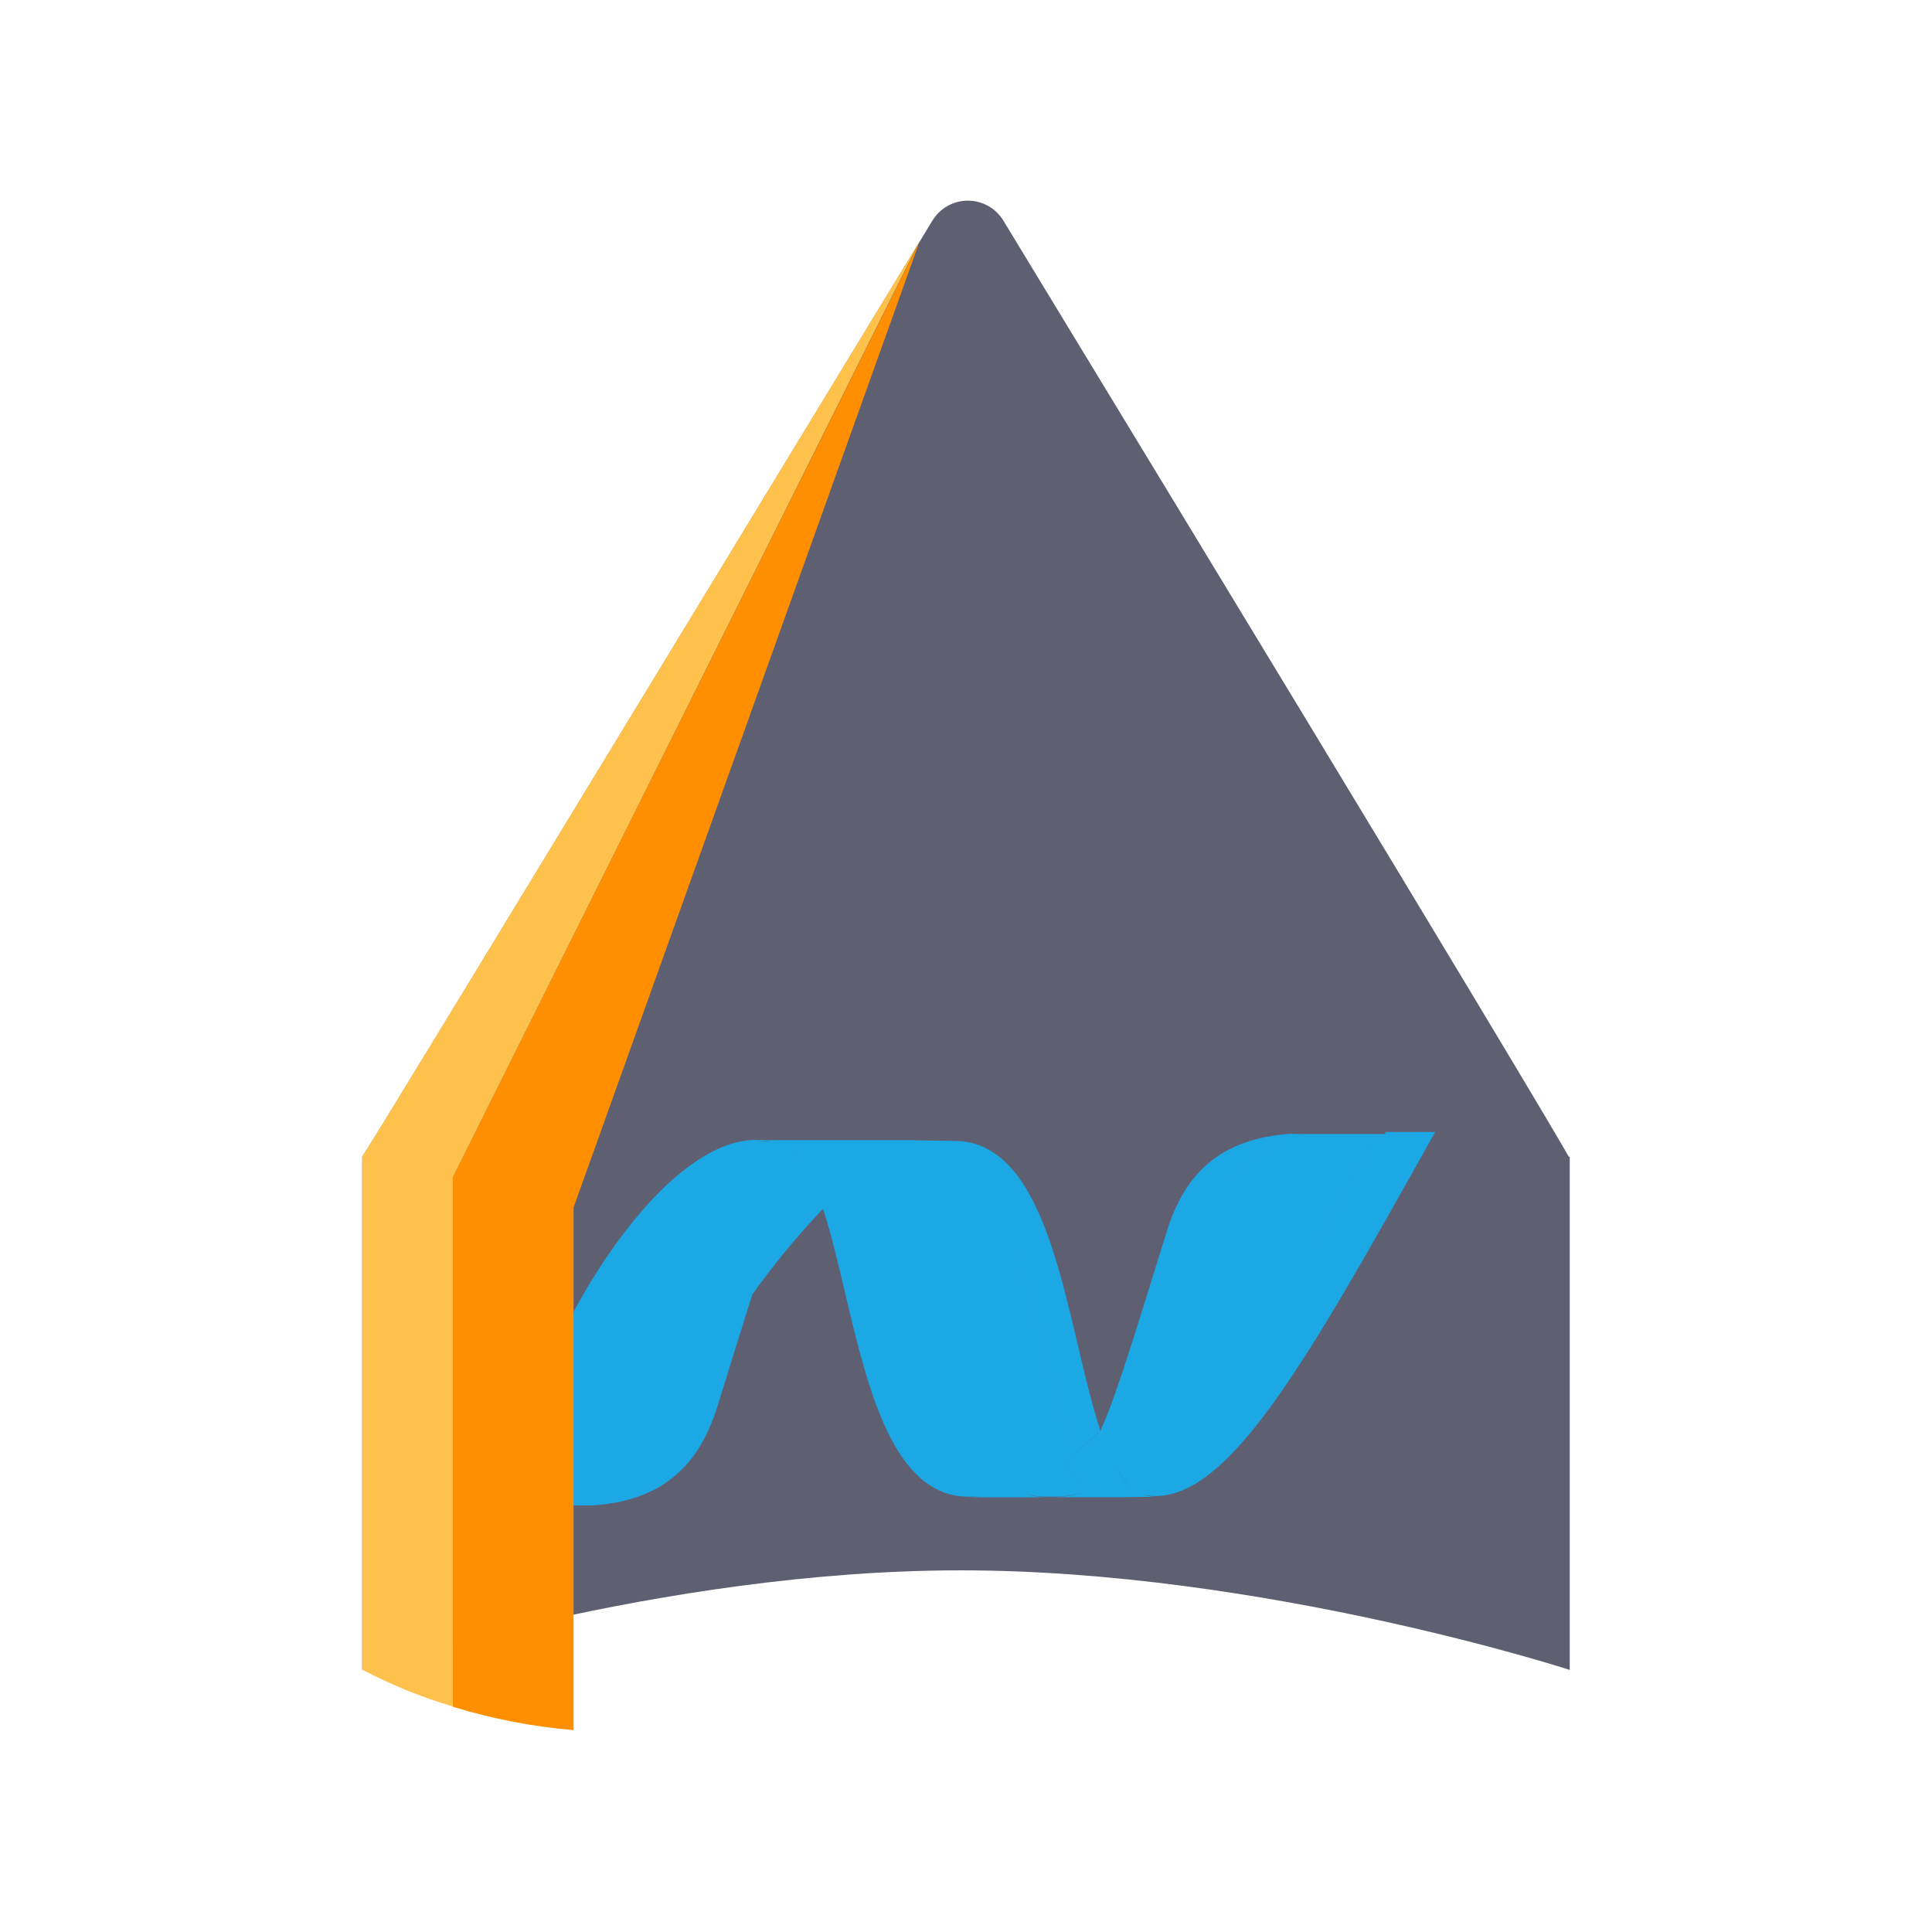
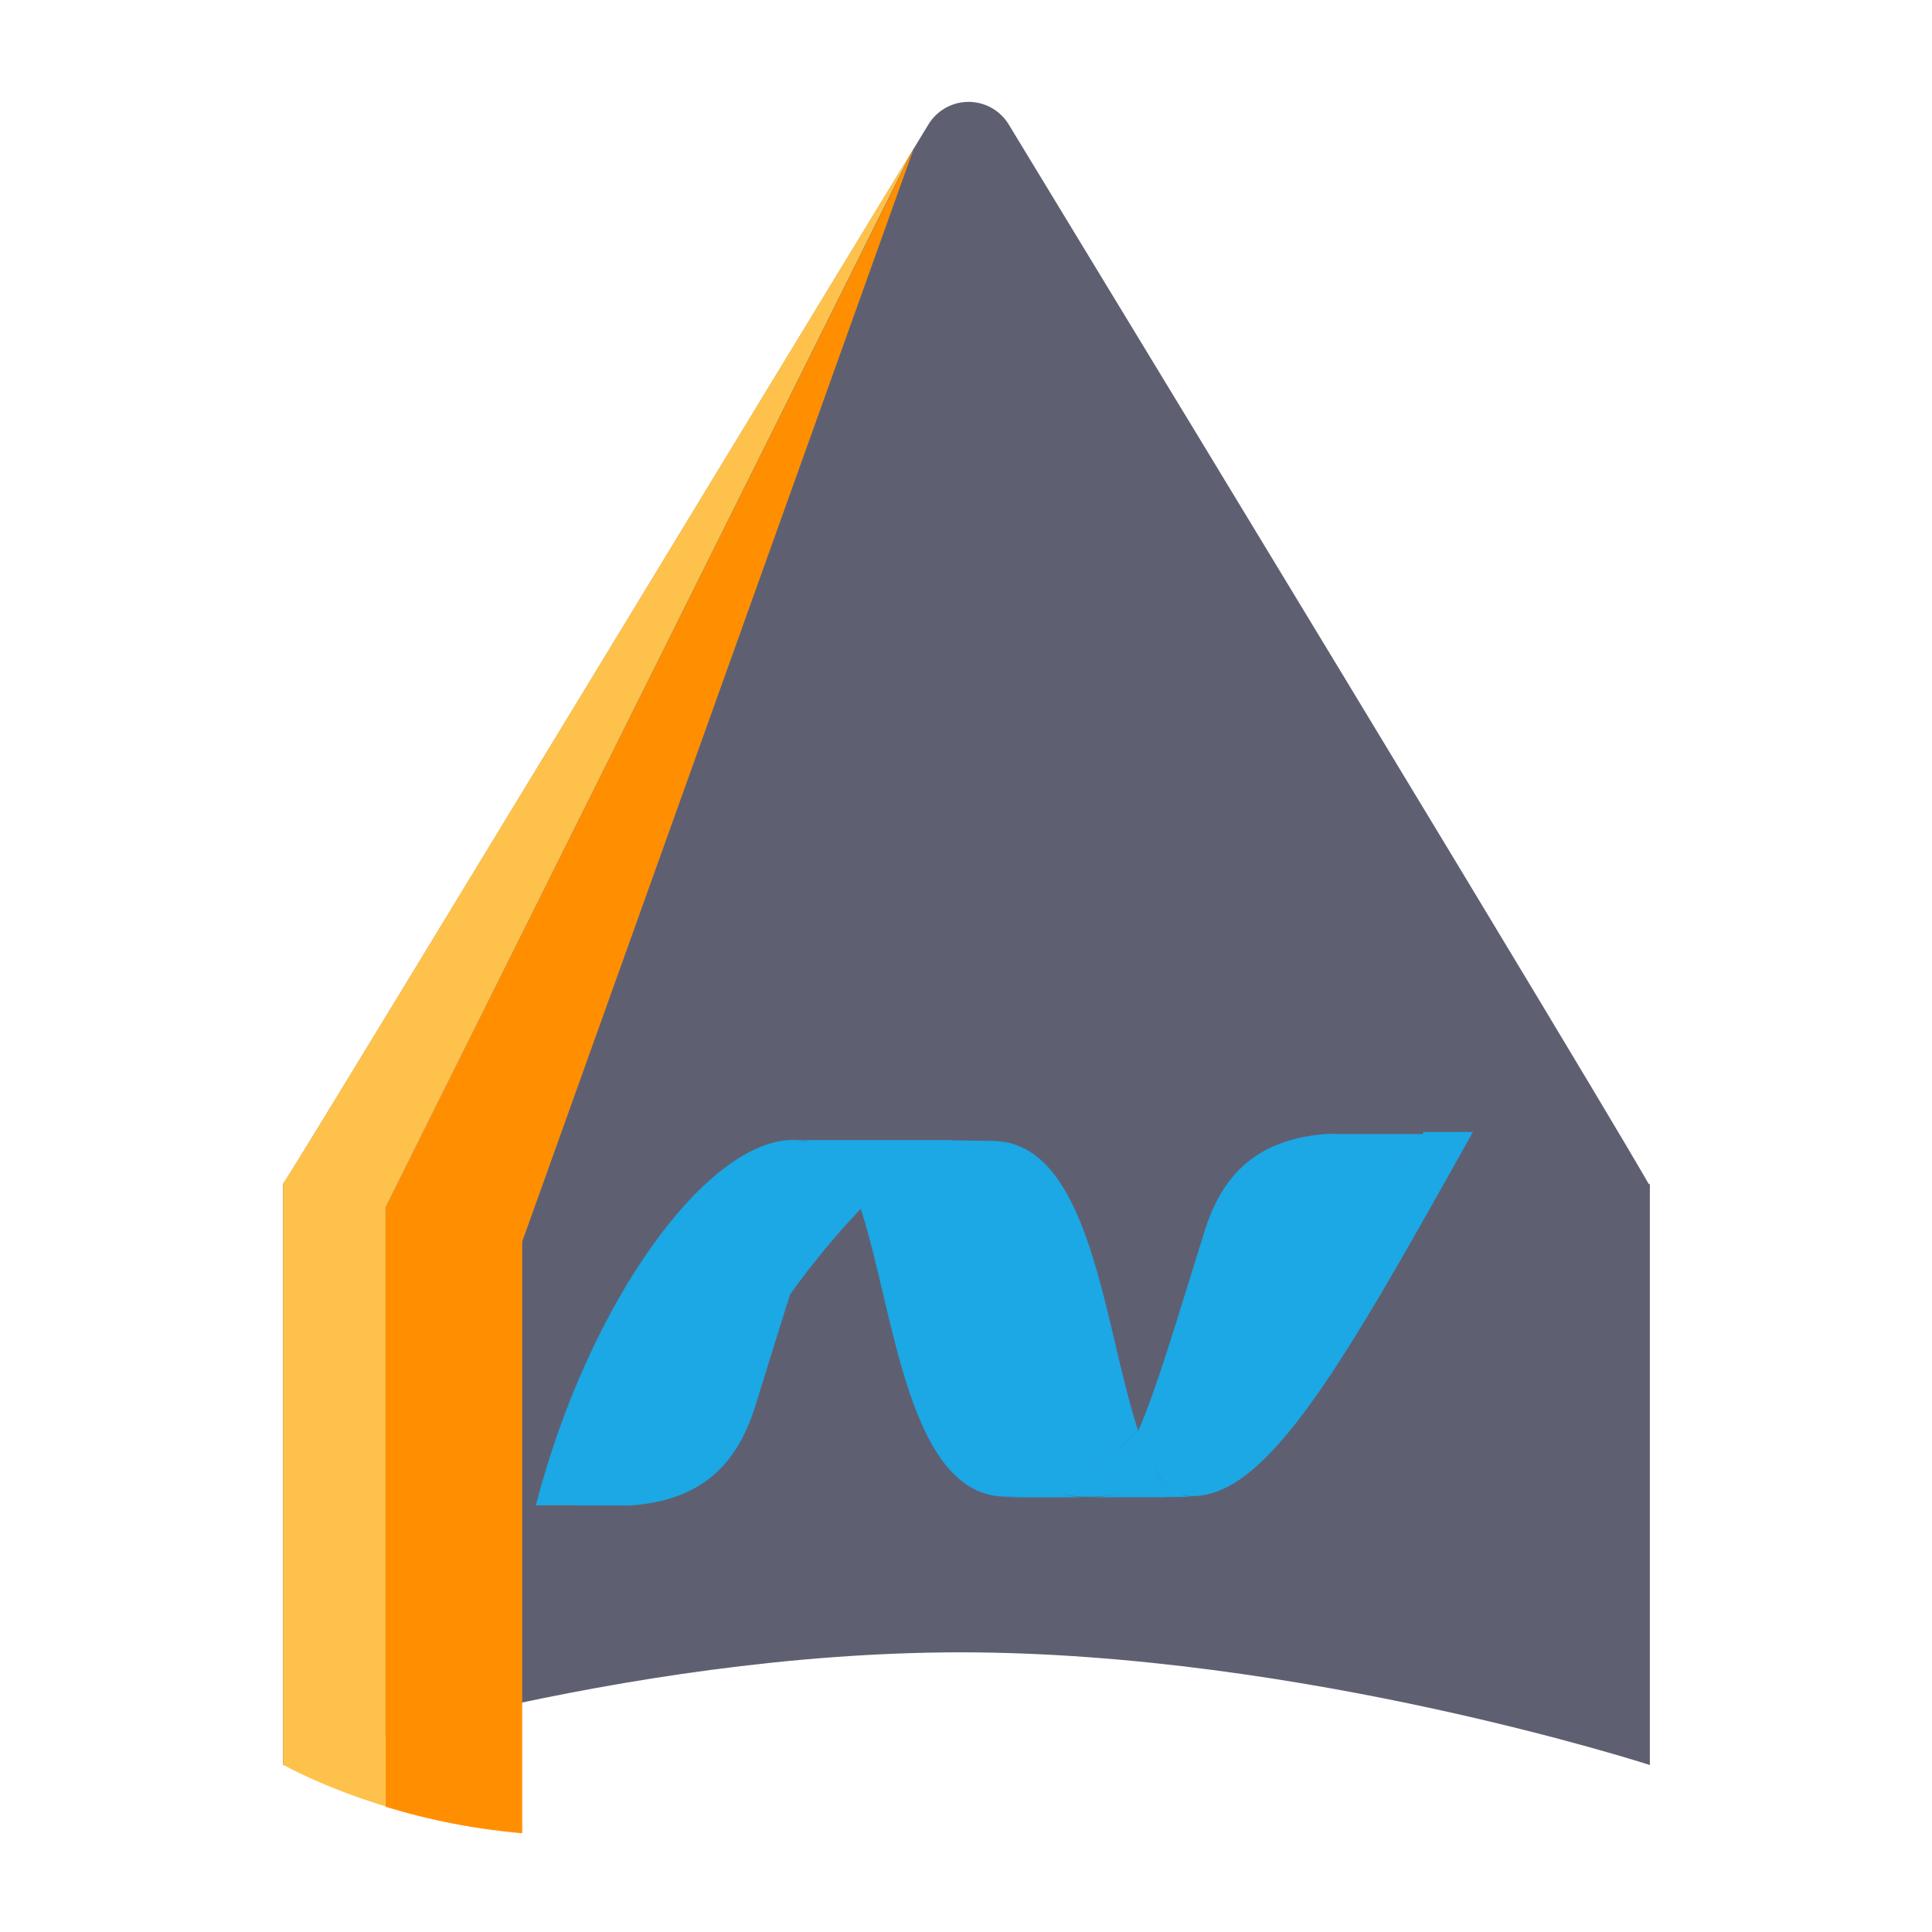
<svg xmlns="http://www.w3.org/2000/svg" width="512" height="512" viewBox="0 0 512 512">
  <defs>
-     <clipPath id="b">
+     <clipPath id="a">
+       <rect width="362.232" height="458.826" fill="none" />
+     </clipPath>
+     <clipPath id="c">
      <rect width="512" height="512" />
    </clipPath>
  </defs>
-   <g id="a" clip-path="url(#b)">
-     <path d="M0,389.365v-136c2.4-3.49,19.735-32,151.1-248.08a11,11,0,0,1,18.8,0c131.366,216.078,147.883,244.589,149.848,248.08H320v136s-81.383-26.383-161.383-26.383S0,389.365,0,389.365Z" transform="translate(96 53.175)" fill="#5e6072" />
-     <path d="M63.043,15.1q.517-.241,1.05-.445C63.749,14.79,63.4,14.95,63.043,15.1Zm-51.11,94.254H25.293c.042,0,.092.05.143.042,19.98-1.025,29.239-11.36,33.894-26.248,3.621-11.553,6.587-21.274,9.192-29.441v.008l.092-.294A211.276,211.276,0,0,1,87.224,30.846h.134c8.948,27.365,12.4,76.19,38.574,76.19a31.883,31.883,0,0,0,3.226-.084A30.958,30.958,0,0,1,126,107.2h20.787a20.694,20.694,0,0,1-6.688-1.21,20.719,20.719,0,0,0,6.688,1.05,31.9,31.9,0,0,0,9.881-1.21,31.614,31.614,0,0,1-9.881,1.361h20.871l.008-.042,7.671-.076a8.7,8.7,0,0,1-2.781-.471l.034-.042a9.366,9.366,0,0,0,2.731.311c20.19,0,40.548-36.255,74.232-96.48H236.326l.008.538h-2.462c-12.418,22.047-21.1,40.884-28.458,55.941,7.369-15.073,16.039-33.894,28.449-55.941H213.658c-.672,0-1.319-.092-1.966-.05l-.008-.042c-19.5,1.176-28.626,11.074-33.213,25.769-8.032,25.677-12.9,42.3-17.577,52.908h0c0,.025-.017.025-.017.034v-.025a86.557,86.557,0,0,1-10.007,8.326,37.639,37.639,0,0,0,2.974,3.21,22.766,22.766,0,0,0,5.058,3.781h-.008a23.005,23.005,0,0,1-5.066-3.781,39.05,39.05,0,0,1-2.974-3.21q1.752-1.238,3.428-2.579c-6.293-13.939-9.948-37.624-16.728-56.067,6.78,18.434,10.444,42.128,16.728,56.067q3.277-2.609,6.562-5.755c-9.091-27.239-12.351-76.761-38.7-76.761v-.013l-10.36-.139c1.647,0,3.2.462,4.68.462-1.479,0-3.033-.462-4.672-.462-.143,0-.286-.034-.428-.025.143,0,.286-.05.428-.05H70.118c-.235,0-.471-.034-.714-.034C46.668,12.5,15.336,55,1.221,109.321h10.7ZM210.767,12.74A30.093,30.093,0,0,0,195.291,23.47,30.059,30.059,0,0,1,210.767,12.74Zm-31.86,91.3-.193.1-.286.143-.017.008.5-.244Zm-2.764,1.227a.371.371,0,0,1,.134-.05l-.126.05-.277.1Zm-.328.134h0Zm-2.1.706q.337-.114.681-.21l.252-.092c.092-.034.185-.05.26-.084l.218-.084.538-.185a.092.092,0,0,0,.067-.025l-.059.025-.529.185-.218.076a1.9,1.9,0,0,1-.26.084c-.076.034-.168.05-.26.092l-.227.076q-.229.06-.454.134l-.034.008.025-.008ZM64.093,14.715v-.067l.059.067a3.791,3.791,0,0,0-1.319.5l.21-.1q-.534.229-1.059.479c-.185.092-.378.176-.563.277ZM65.169,14.177Zm3.016-.907c-.059.034-.1.16-.151.16l-1.109.294c-.042,0-.076.034-.126.042l-.311.092a2.769,2.769,0,0,1,.311-.109c.05,0,.092-.042.126-.042l1.109-.294c.05,0,.092-.151.151-.151.1-.034.2-.168.311-.176-.109.008-.21.176-.311.193Zm.487-.05a.73.73,0,0,1-.16.084.673.673,0,0,1,.16-.109c.109-.034.21-.118.328-.118-.118,0-.218.126-.328.143Zm4.058-.134a3.466,3.466,0,0,0-.588-.017h-.017a4.577,4.577,0,0,1,.588,0l.067-.008C72.764,13.068,72.756,13.085,72.731,13.085Zm.521-.26c-.487,0-.966.1-1.462.134.067,0,.134.084.2.1-.126-.017-.252-.092-.378-.1a1.343,1.343,0,0,1,.176-.042l-.067-.017a.336.336,0,0,0-.1-.05v.042c-.538.034-.5.042-.739.067l-.034-.042c-.067,0-.118.034-.176.034a1.2,1.2,0,0,1-.3.042.332.332,0,0,0-.176.034,2.3,2.3,0,0,1-.311.067l-.025.008h.025a1.4,1.4,0,0,0,.311-.076c.059,0,.118-.042.176-.042a1.894,1.894,0,0,0,.3-.05.332.332,0,0,0,.168-.034l.6-.059.118.008c.571-.05,1.126-.067,1.689-.067Zm1.353.588q-.57-.147-1.151-.244l-.1-.025q.626.112,1.243.269l.034.008h-.017Zm8.226,6.57-.008.008a19.274,19.274,0,0,0-3.932-4.907l.059.034a19.759,19.759,0,0,1,3.873,4.873ZM84.678,23.545Zm21.1-10.225-.008.008Zm-14.8,14.3-.034-.067ZM110.346,15.025ZM116.488,13.311ZM134.67,105.86Zm25.475-1.655-.176.092.185-.1Zm5.26,2.714,1.059.092q-.53-.039-1.059-.092Zm-.168-7.133.008-.042.008-.008a18.709,18.709,0,0,0,4.428,5.369,17.921,17.921,0,0,1-4.436-5.318Zm3.747,7.226a.393.393,0,0,1-.193.034h-.017a.378.378,0,0,0,.193-.034,1.536,1.536,0,0,0,.386-.034h.017A1.536,1.536,0,0,1,168.984,107.011Zm1.588-.176c-.143.025-.294.034-.445.067-.042,0-.084.034-.126.034h-.034a3.418,3.418,0,0,1-.412.042h-.017c.134,0,.277-.034.412-.042h.034c.042,0,.084-.034.126-.034a4.393,4.393,0,0,1,.445-.067h.017Z" transform="translate(130.779 289.604)" fill="#1ca7e5" />
-     <path d="M24,399.131V258.826L147.548,11.13l.1-.172L56,266.825V405.332A153.49,153.49,0,0,1,24,399.131Z" transform="translate(96 53.175)" fill="#ff8f00" />
-     <path d="M0,389.365v-136l.051-.075h0l.018-.029c2.637-3.894,20.537-33.333,147.354-241.929L24,258.913V399.131A128.272,128.272,0,0,1,0,389.365Z" transform="translate(96 53.087)" fill="#fec14c" />
+   <g id="b" clip-path="url(#c)">
+     <g transform="translate(75 27)" clip-path="url(#a)">
+       <path d="M0,440.751V286.8c2.719-3.951,22.34-36.225,171.042-280.82a12.451,12.451,0,0,1,21.279,0c148.7,244.594,167.4,276.868,169.624,280.82h.287V440.751s-92.123-29.865-182.681-29.865S0,440.751,0,440.751Z" transform="translate(0 0)" fill="#5e6072" />
+       <path d="M24,450.359V291.537L163.853,11.153l.118-.194L60.224,300.592V457.379A173.747,173.747,0,0,1,24,450.359Z" transform="translate(3.167 1.446)" fill="#ff8f00" />
+       <path d="M0,439.256V285.307l.058-.085h0l.02-.033c2.985-4.408,23.247-37.732,166.8-273.857L27.168,291.587V450.31C10.295,445.151,0,439.256,0,439.256Z" transform="translate(0 1.397)" fill="#fec14c" />
+     </g>
+     <path d="M63.043,15.1q.517-.241,1.05-.445C63.749,14.79,63.4,14.95,63.043,15.1Zm-51.11,94.254H25.293c.042,0,.092.05.143.042,19.98-1.025,29.239-11.36,33.894-26.248,3.621-11.553,6.587-21.274,9.192-29.441v.008l.092-.294A211.276,211.276,0,0,1,87.224,30.846h.134c8.948,27.365,12.4,76.19,38.574,76.19a31.883,31.883,0,0,0,3.226-.084A30.958,30.958,0,0,1,126,107.2h20.787a20.694,20.694,0,0,1-6.688-1.21,20.719,20.719,0,0,0,6.688,1.05,31.9,31.9,0,0,0,9.881-1.21,31.614,31.614,0,0,1-9.881,1.361h20.871l.008-.042,7.671-.076a8.7,8.7,0,0,1-2.781-.471l.034-.042a9.366,9.366,0,0,0,2.731.311c20.19,0,40.548-36.255,74.232-96.48H236.326l.008.538h-2.462c-12.418,22.047-21.1,40.884-28.458,55.941,7.369-15.073,16.039-33.894,28.449-55.941H213.658c-.672,0-1.319-.092-1.966-.05l-.008-.042c-19.5,1.176-28.626,11.074-33.213,25.769-8.032,25.677-12.9,42.3-17.577,52.908h0c0,.025-.017.025-.017.034v-.025a86.557,86.557,0,0,1-10.007,8.326,37.639,37.639,0,0,0,2.974,3.21,22.766,22.766,0,0,0,5.058,3.781h-.008a23.005,23.005,0,0,1-5.066-3.781,39.05,39.05,0,0,1-2.974-3.21q1.752-1.238,3.428-2.579c-6.293-13.939-9.948-37.624-16.728-56.067,6.78,18.434,10.444,42.128,16.728,56.067q3.277-2.609,6.562-5.755c-9.091-27.239-12.351-76.761-38.7-76.761v-.013l-10.36-.139c1.647,0,3.2.462,4.68.462-1.479,0-3.033-.462-4.672-.462-.143,0-.286-.034-.428-.025.143,0,.286-.05.428-.05H70.118c-.235,0-.471-.034-.714-.034C46.668,12.5,15.336,55,1.221,109.321h10.7ZM210.767,12.74A30.093,30.093,0,0,0,195.291,23.47,30.059,30.059,0,0,1,210.767,12.74Zm-31.86,91.3-.193.1-.286.143-.017.008.5-.244Zm-2.764,1.227a.371.371,0,0,1,.134-.05l-.126.05-.277.1Zm-.328.134h0Zm-2.1.706q.337-.114.681-.21l.252-.092c.092-.034.185-.05.26-.084l.218-.084.538-.185a.092.092,0,0,0,.067-.025l-.059.025-.529.185-.218.076a1.9,1.9,0,0,1-.26.084c-.076.034-.168.05-.26.092l-.227.076q-.229.06-.454.134l-.034.008.025-.008ZM64.093,14.715v-.067l.059.067a3.791,3.791,0,0,0-1.319.5l.21-.1q-.534.229-1.059.479c-.185.092-.378.176-.563.277ZM65.169,14.177Zm3.016-.907c-.059.034-.1.16-.151.16l-1.109.294c-.042,0-.076.034-.126.042l-.311.092a2.769,2.769,0,0,1,.311-.109c.05,0,.092-.042.126-.042l1.109-.294c.05,0,.092-.151.151-.151.1-.034.2-.168.311-.176-.109.008-.21.176-.311.193Zm.487-.05a.73.73,0,0,1-.16.084.673.673,0,0,1,.16-.109c.109-.034.21-.118.328-.118-.118,0-.218.126-.328.143Zm4.058-.134a3.466,3.466,0,0,0-.588-.017h-.017a4.577,4.577,0,0,1,.588,0l.067-.008C72.764,13.068,72.756,13.085,72.731,13.085Zm.521-.26c-.487,0-.966.1-1.462.134.067,0,.134.084.2.1-.126-.017-.252-.092-.378-.1a1.343,1.343,0,0,1,.176-.042l-.067-.017a.336.336,0,0,0-.1-.05v.042c-.538.034-.5.042-.739.067l-.034-.042c-.067,0-.118.034-.176.034a1.2,1.2,0,0,1-.3.042.332.332,0,0,0-.176.034,2.3,2.3,0,0,1-.311.067l-.025.008h.025a1.4,1.4,0,0,0,.311-.076c.059,0,.118-.042.176-.042a1.894,1.894,0,0,0,.3-.05.332.332,0,0,0,.168-.034l.6-.059.118.008c.571-.05,1.126-.067,1.689-.067Zm1.353.588q-.57-.147-1.151-.244l-.1-.025q.626.112,1.243.269l.034.008h-.017Zm8.226,6.57-.008.008a19.274,19.274,0,0,0-3.932-4.907l.059.034a19.759,19.759,0,0,1,3.873,4.873ZM84.678,23.545Zm21.1-10.225-.008.008Zm-14.8,14.3-.034-.067ZM110.346,15.025ZM116.488,13.311ZM134.67,105.86Zm25.475-1.655-.176.092.185-.1Zm5.26,2.714,1.059.092q-.53-.039-1.059-.092Zm-.168-7.133.008-.042.008-.008a18.709,18.709,0,0,0,4.428,5.369,17.921,17.921,0,0,1-4.436-5.318Zm3.747,7.226a.393.393,0,0,1-.193.034h-.017a.378.378,0,0,0,.193-.034,1.536,1.536,0,0,0,.386-.034h.017A1.536,1.536,0,0,1,168.984,107.011Zm1.588-.176c-.143.025-.294.034-.445.067-.042,0-.084.034-.126.034h-.034a3.418,3.418,0,0,1-.412.042h-.017c.134,0,.277-.034.412-.042h.034c.042,0,.084-.034.126-.034a4.393,4.393,0,0,1,.445-.067h.017Z" transform="translate(140.779 289.604)" fill="#1ca7e5" />
  </g>
</svg>
